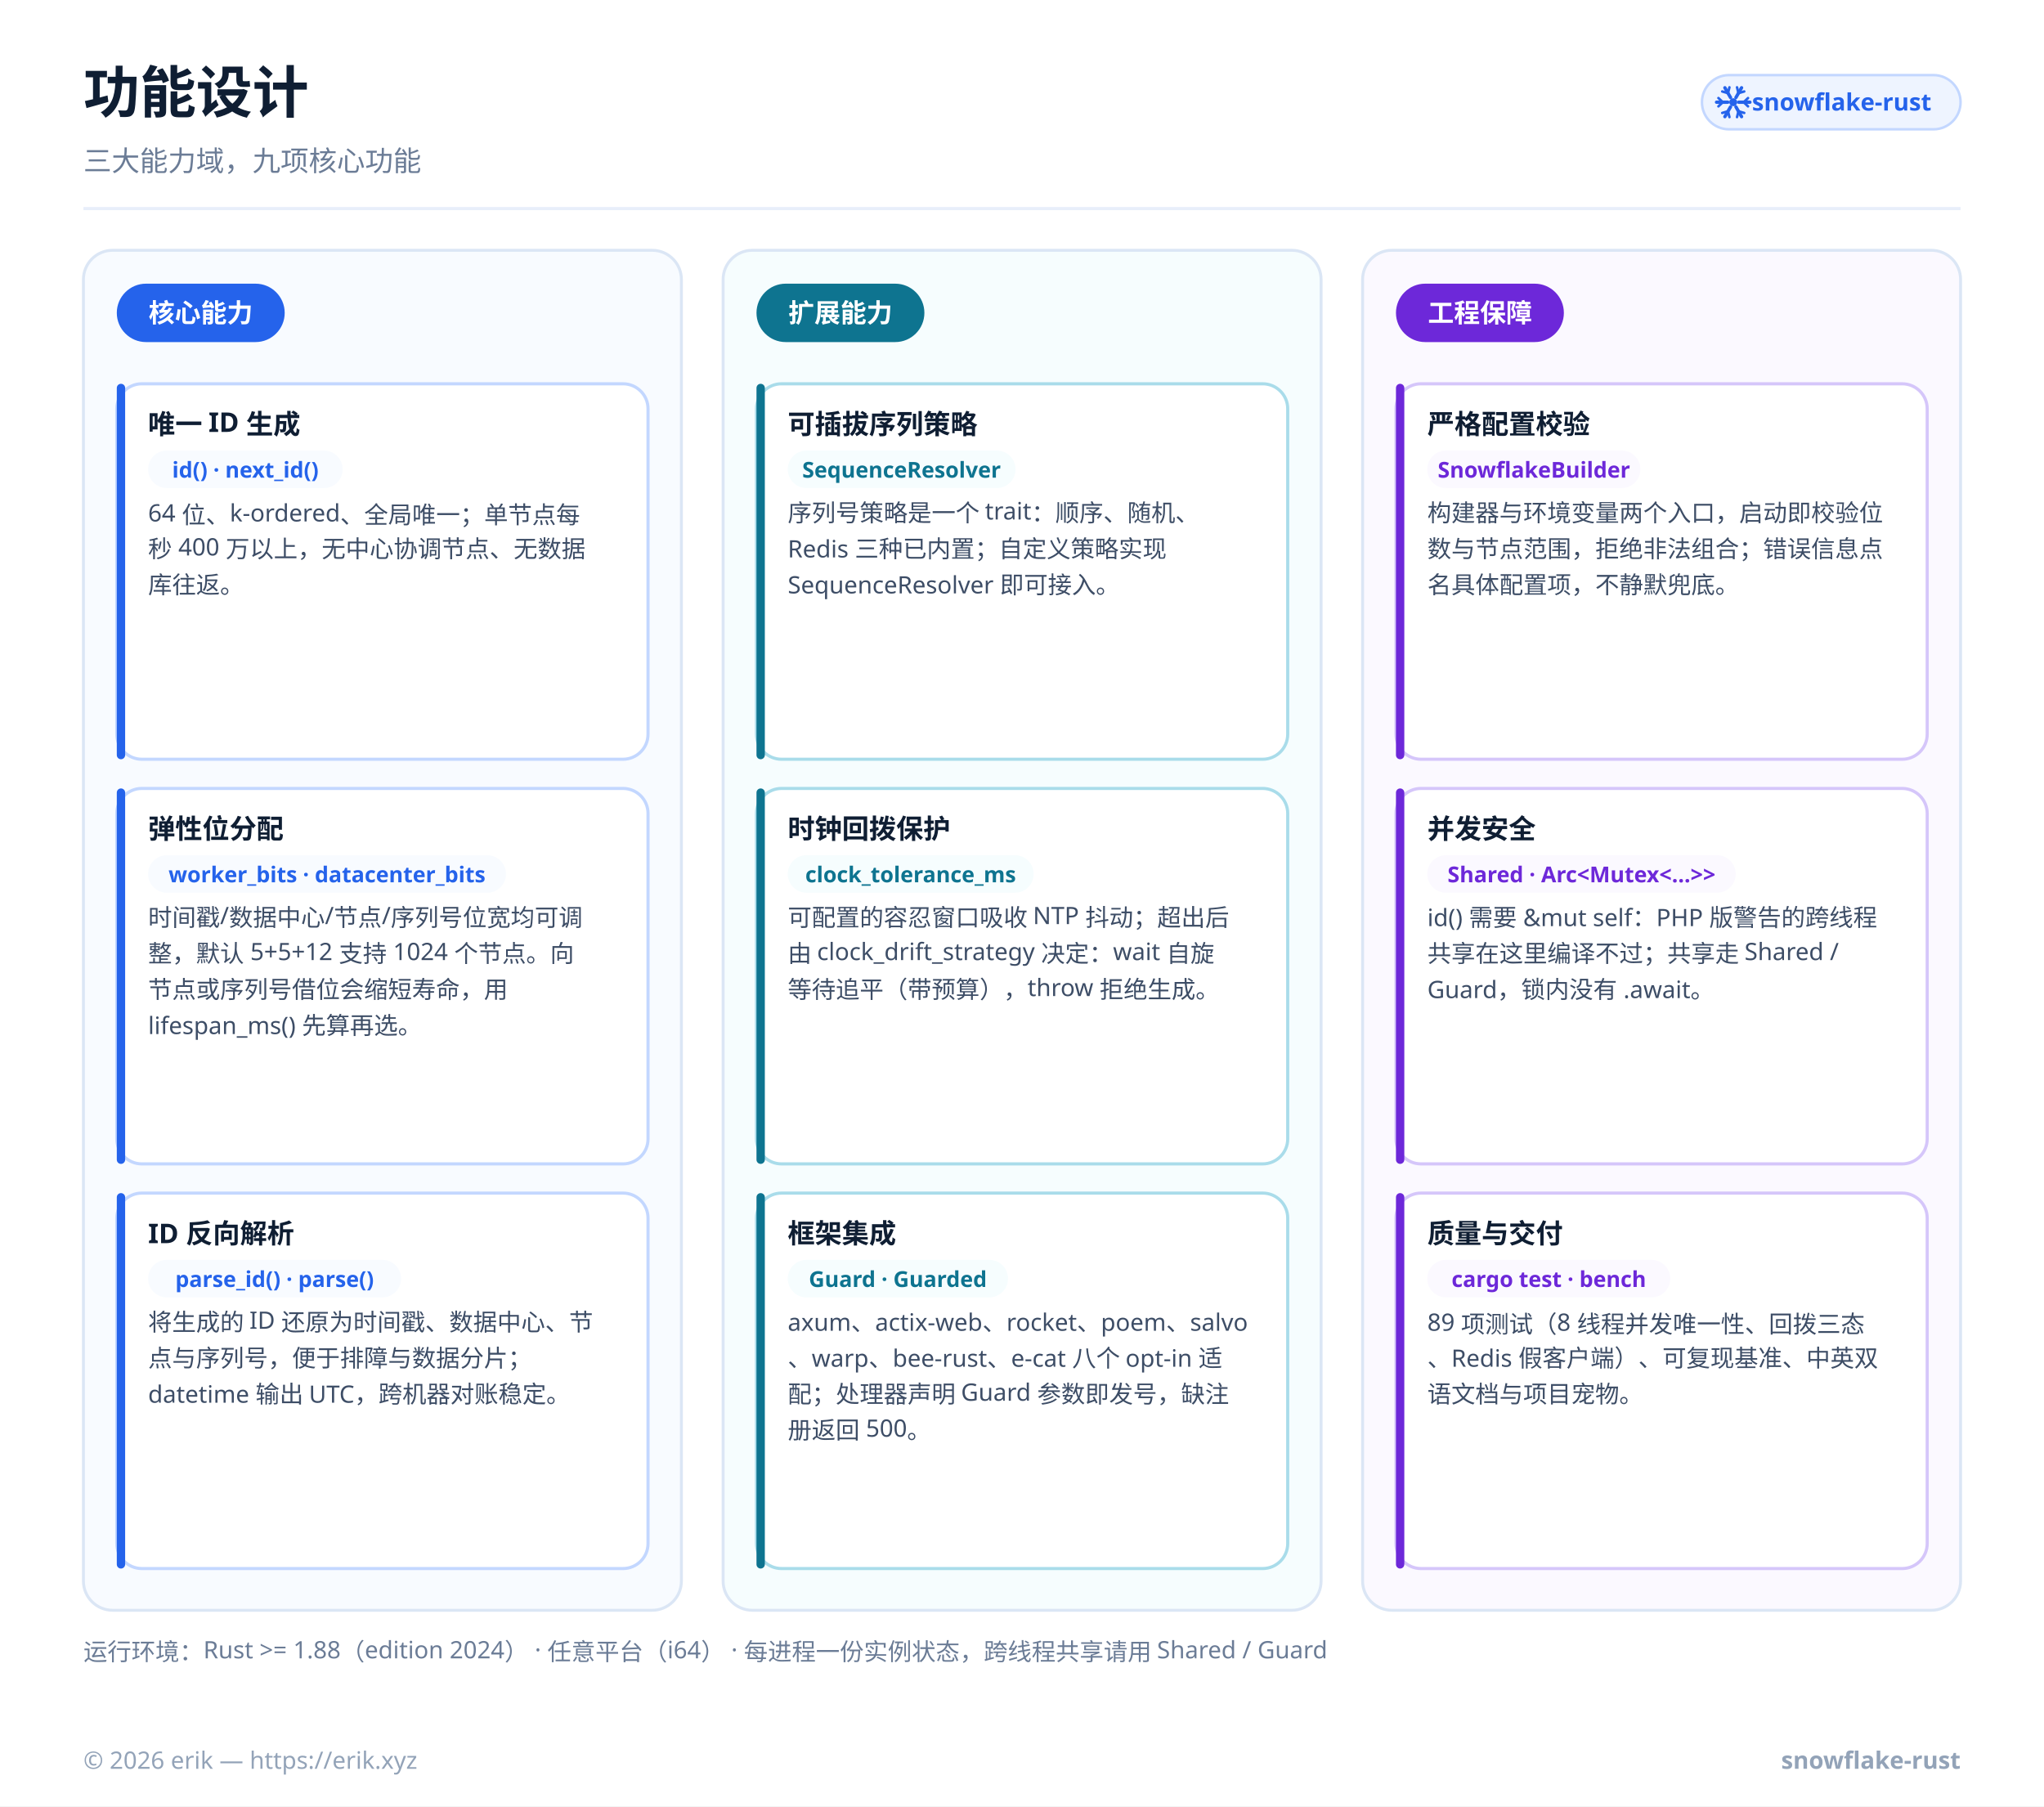
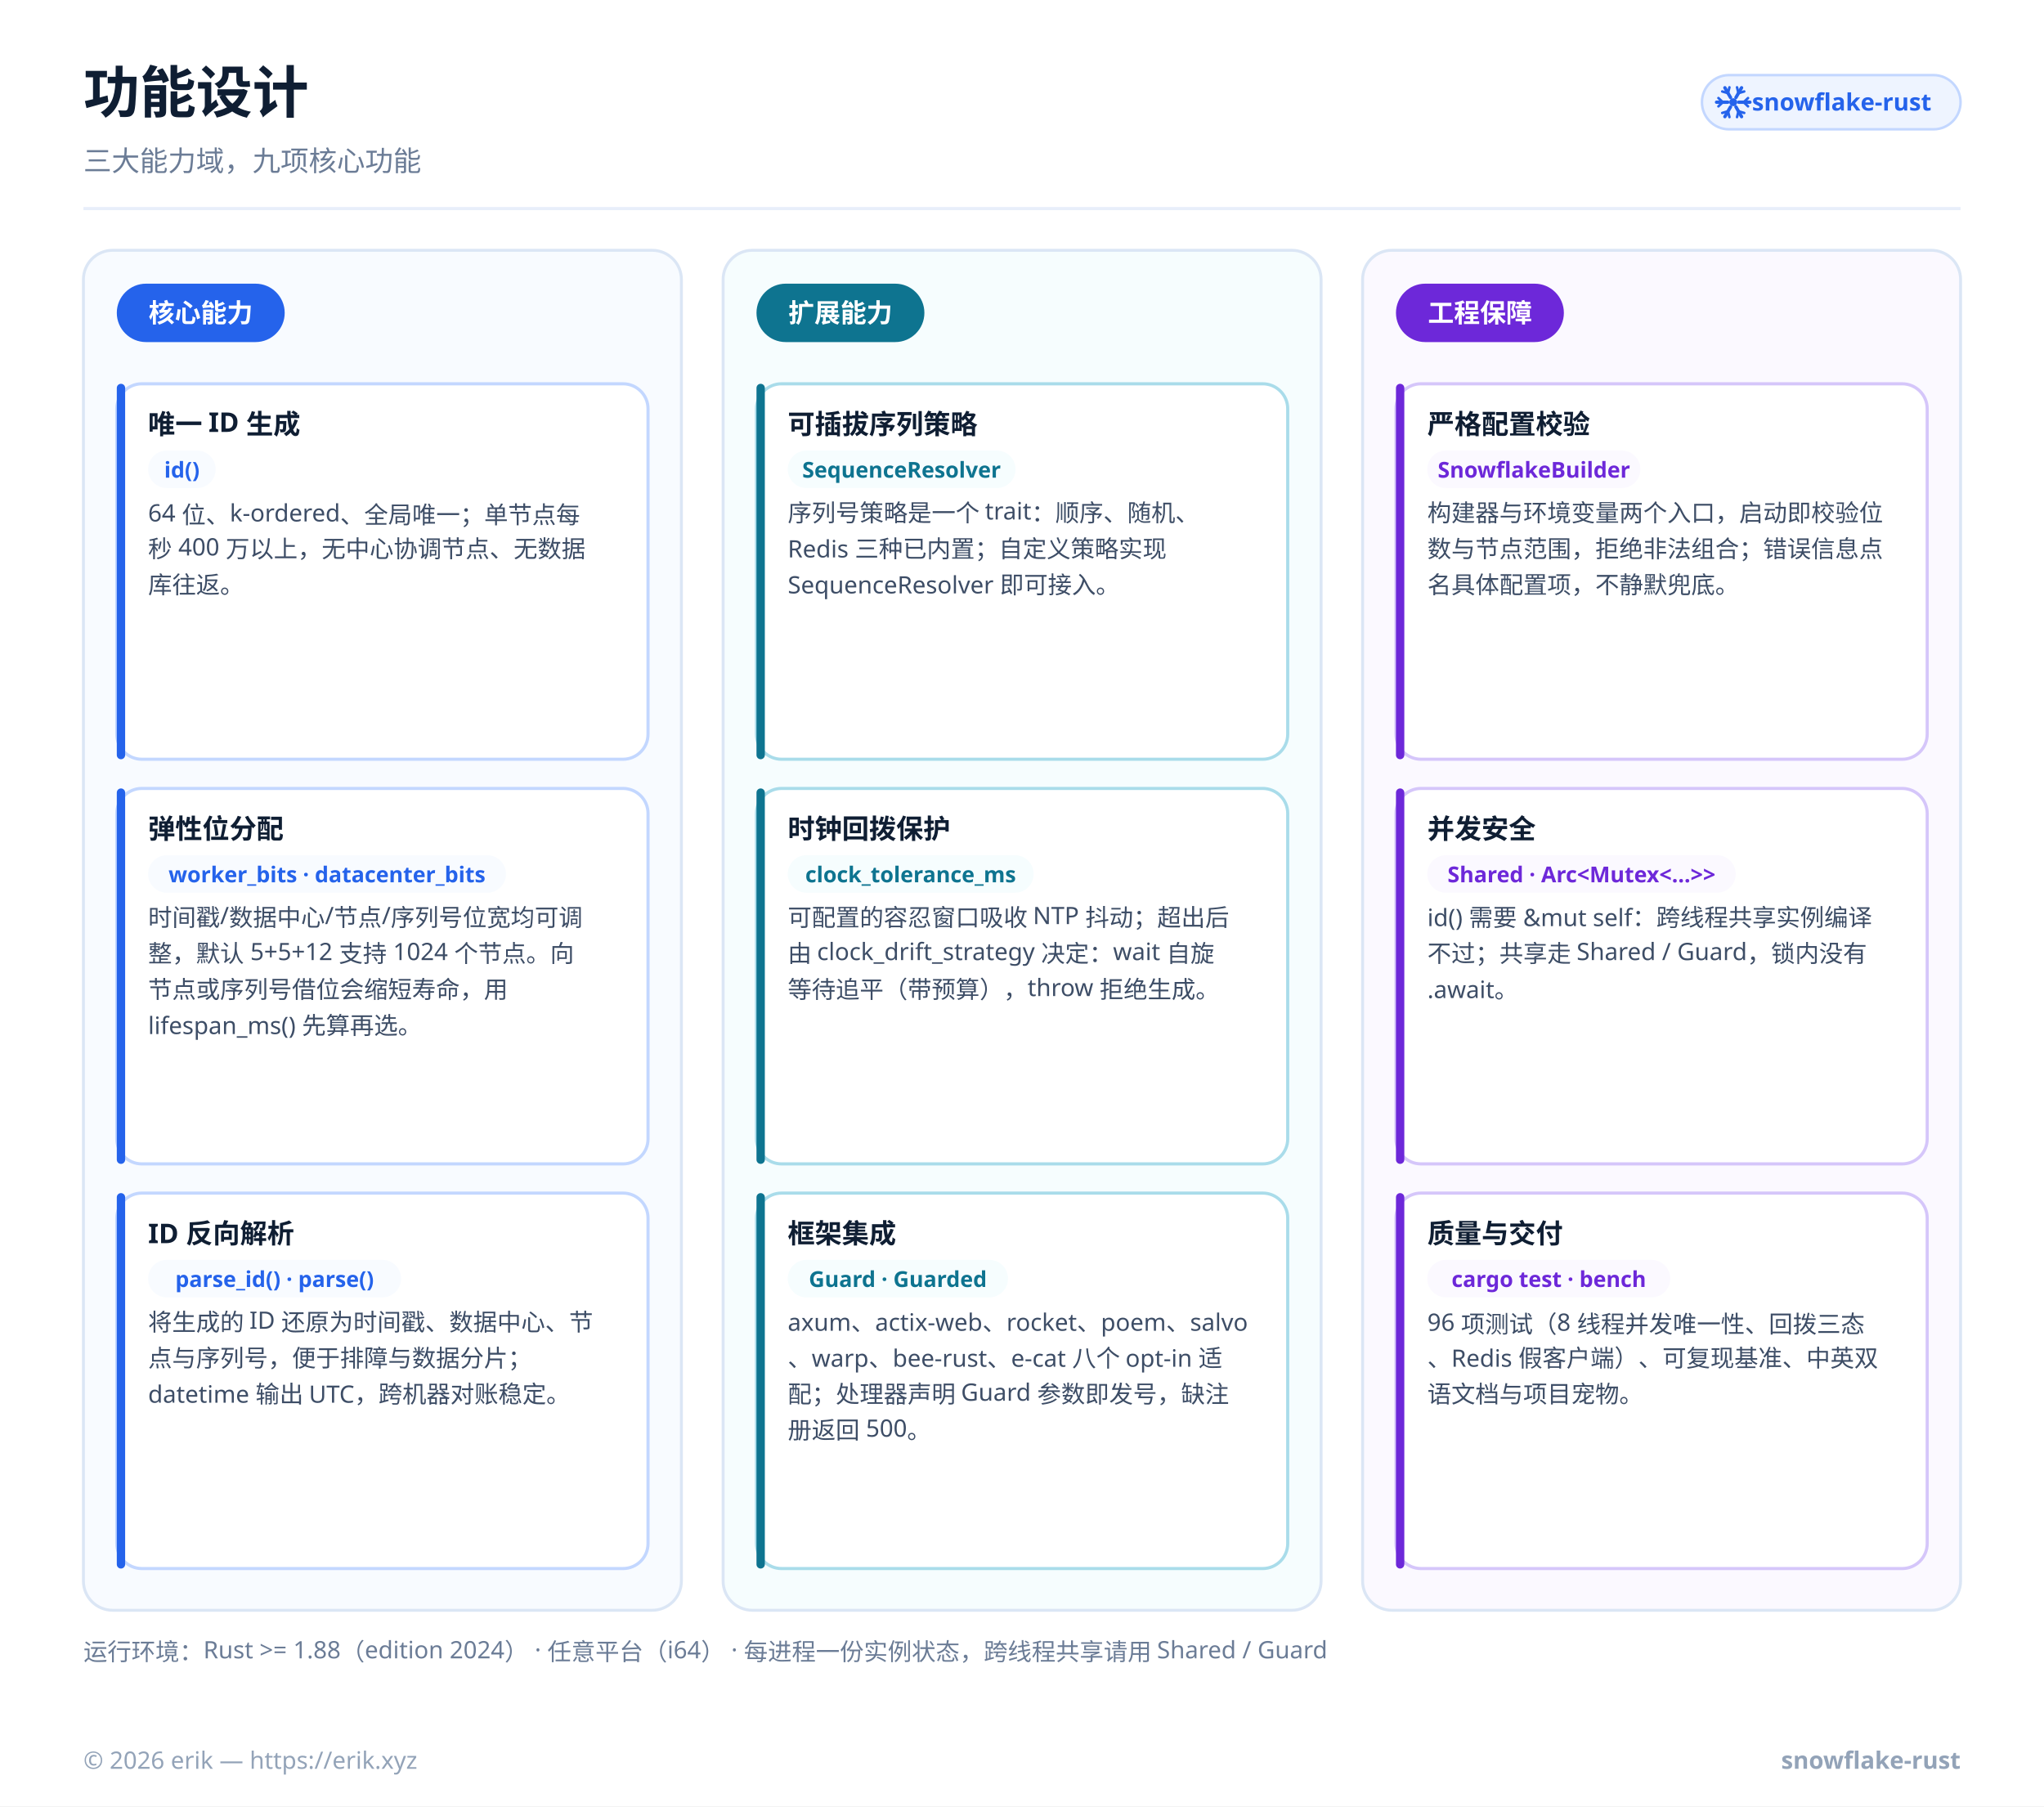
<svg xmlns="http://www.w3.org/2000/svg" viewBox="0 0 980 866" width="980" height="866" role="img" font-family="-apple-system, BlinkMacSystemFont, 'Segoe UI', 'Noto Sans', 'PingFang SC', 'Hiragino Sans', 'Yu Gothic', 'Malgun Gothic', Roboto, 'Noto Sans CJK SC', 'Source Han Sans SC', 'Microsoft YaHei', 'Kohinoor Devanagari', 'Devanagari Sangam MN', 'Nirmala UI', 'Noto Sans Devanagari', 'Bangla MN', 'Bangla Sangam MN', 'Noto Sans Bengali', 'Geeza Pro', 'Noto Sans Arabic', Arial, sans-serif">
  <defs>
</defs>
  <rect width="980" height="866" fill="#ffffff" />
  <text x="40" y="54" font-size="27.0" fill="#0f1e33" font-weight="700">功能设计</text>
  <text x="40" y="82" font-size="13.5" fill="#6b7c96" font-weight="400">三大能力域，九项核心功能</text>
  <line x1="40.0" y1="100.0" x2="940.0" y2="100.0" stroke="#e8eefa" stroke-width="1.5" stroke-linecap="butt" />
  <rect x="816.0" y="36.0" width="124.0" height="26.0" rx="13" fill="#eef4ff" stroke="#c3d7ff" stroke-width="1.2" />
  <circle cx="831.0" cy="49.0" r="1.9" fill="#2563eb" />
  <g transform="rotate(0 831.0 49.0)">
    <line x1="833.6" y1="49.0" x2="839.0" y2="49.0" stroke="#2563eb" stroke-width="1.6" stroke-linecap="round" />
    <line x1="836.0" y1="49.0" x2="838.1" y2="47.0" stroke="#2563eb" stroke-width="1.20" stroke-linecap="round" />
    <line x1="836.0" y1="49.0" x2="838.1" y2="51.0" stroke="#2563eb" stroke-width="1.20" stroke-linecap="round" />
  </g>
  <g transform="rotate(60 831.0 49.0)">
    <line x1="833.6" y1="49.0" x2="839.0" y2="49.0" stroke="#2563eb" stroke-width="1.6" stroke-linecap="round" />
    <line x1="836.0" y1="49.0" x2="838.1" y2="47.0" stroke="#2563eb" stroke-width="1.20" stroke-linecap="round" />
    <line x1="836.0" y1="49.0" x2="838.1" y2="51.0" stroke="#2563eb" stroke-width="1.20" stroke-linecap="round" />
  </g>
  <g transform="rotate(120 831.0 49.0)">
    <line x1="833.6" y1="49.0" x2="839.0" y2="49.0" stroke="#2563eb" stroke-width="1.6" stroke-linecap="round" />
    <line x1="836.0" y1="49.0" x2="838.1" y2="47.0" stroke="#2563eb" stroke-width="1.20" stroke-linecap="round" />
    <line x1="836.0" y1="49.0" x2="838.1" y2="51.0" stroke="#2563eb" stroke-width="1.20" stroke-linecap="round" />
  </g>
  <g transform="rotate(180 831.0 49.0)">
    <line x1="833.6" y1="49.0" x2="839.0" y2="49.0" stroke="#2563eb" stroke-width="1.6" stroke-linecap="round" />
    <line x1="836.0" y1="49.0" x2="838.1" y2="47.0" stroke="#2563eb" stroke-width="1.20" stroke-linecap="round" />
    <line x1="836.0" y1="49.0" x2="838.1" y2="51.0" stroke="#2563eb" stroke-width="1.20" stroke-linecap="round" />
  </g>
  <g transform="rotate(240 831.0 49.0)">
    <line x1="833.6" y1="49.0" x2="839.0" y2="49.0" stroke="#2563eb" stroke-width="1.6" stroke-linecap="round" />
    <line x1="836.0" y1="49.0" x2="838.1" y2="47.0" stroke="#2563eb" stroke-width="1.20" stroke-linecap="round" />
    <line x1="836.0" y1="49.0" x2="838.1" y2="51.0" stroke="#2563eb" stroke-width="1.20" stroke-linecap="round" />
  </g>
  <g transform="rotate(300 831.0 49.0)">
    <line x1="833.6" y1="49.0" x2="839.0" y2="49.0" stroke="#2563eb" stroke-width="1.6" stroke-linecap="round" />
    <line x1="836.0" y1="49.0" x2="838.1" y2="47.0" stroke="#2563eb" stroke-width="1.20" stroke-linecap="round" />
    <line x1="836.0" y1="49.0" x2="838.1" y2="51.0" stroke="#2563eb" stroke-width="1.20" stroke-linecap="round" />
  </g>
  <text x="883.005" y="53" font-size="11.5" fill="#2563eb" font-weight="600" text-anchor="middle">snowflake-rust</text>
  <rect x="40.0" y="120.0" width="286.7" height="652.0" rx="14" fill="#f8fbff" stroke="#dbe6f5" stroke-width="1.4" />
  <rect x="56.0" y="136.0" width="80.5" height="28.0" rx="14.0" fill="#2563eb" />
  <text x="96.25" y="154.5" font-size="12.5" fill="#fff" font-weight="600" text-anchor="middle">核心能力</text>
  <rect x="56.0" y="184.0" width="254.7" height="180.0" rx="12" fill="#ffffff" stroke="#c3d7ff" stroke-width="1.5" />
  <rect x="56.0" y="184.0" width="4.0" height="180.0" rx="2" fill="#2563eb" />
  <text x="71.0" y="208" font-size="13.0" fill="#0f1e33" font-weight="700">唯一 ID 生成</text>
-   <rect x="71.0" y="216.0" width="93.3" height="18.0" rx="9" fill="#f8fbff" />
-   <text x="117.643" y="229" font-size="10.5" fill="#2563eb" font-weight="600" text-anchor="middle">id() · next_id()</text>
+   <rect x="71.0" y="216.0" width="32.4" height="18.0" rx="9" fill="#f8fbff" />
+   <text x="87.214" y="229" font-size="10.5" fill="#2563eb" font-weight="600" text-anchor="middle">id()</text>
  <text x="71.0" y="250.0" font-size="11.5" fill="#3d4d66" font-weight="400">64 位、k-ordered、全局唯一；单节点每</text>
  <text x="71.0" y="267.25" font-size="11.5" fill="#3d4d66" font-weight="400">秒 400 万以上，无中心协调节点、无数据</text>
  <text x="71.0" y="284.5" font-size="11.5" fill="#3d4d66" font-weight="400">库往返。</text>
  <rect x="56.0" y="378.0" width="254.7" height="180.0" rx="12" fill="#ffffff" stroke="#c3d7ff" stroke-width="1.5" />
  <rect x="56.0" y="378.0" width="4.0" height="180.0" rx="2" fill="#2563eb" />
  <text x="71.0" y="402" font-size="13.0" fill="#0f1e33" font-weight="700">弹性位分配</text>
  <rect x="71.0" y="410.0" width="171.6" height="18.0" rx="9" fill="#f8fbff" />
  <text x="156.781" y="423" font-size="10.5" fill="#2563eb" font-weight="600" text-anchor="middle">worker_bits · datacenter_bits</text>
  <text x="71.0" y="444.0" font-size="11.5" fill="#3d4d66" font-weight="400">时间戳/数据中心/节点/序列号位宽均可调</text>
  <text x="71.0" y="461.25" font-size="11.5" fill="#3d4d66" font-weight="400">整，默认 5+5+12 支持 1024 个节点。向</text>
  <text x="71.0" y="478.5" font-size="11.5" fill="#3d4d66" font-weight="400">节点或序列号借位会缩短寿命，用</text>
  <text x="71.0" y="495.75" font-size="11.5" fill="#3d4d66" font-weight="400">lifespan_ms() 先算再选。</text>
  <rect x="56.0" y="572.0" width="254.7" height="180.0" rx="12" fill="#ffffff" stroke="#c3d7ff" stroke-width="1.5" />
  <rect x="56.0" y="572.0" width="4.0" height="180.0" rx="2" fill="#2563eb" />
  <text x="71.0" y="596" font-size="13.0" fill="#0f1e33" font-weight="700">ID 反向解析</text>
  <rect x="71.0" y="604.0" width="121.3" height="18.0" rx="9" fill="#f8fbff" />
  <text x="131.644" y="617" font-size="10.5" fill="#2563eb" font-weight="600" text-anchor="middle">parse_id() · parse()</text>
  <text x="71.0" y="638.0" font-size="11.5" fill="#3d4d66" font-weight="400">将生成的 ID 还原为时间戳、数据中心、节</text>
  <text x="71.0" y="655.25" font-size="11.5" fill="#3d4d66" font-weight="400">点与序列号，便于排障与数据分片；</text>
  <text x="71.0" y="672.5" font-size="11.5" fill="#3d4d66" font-weight="400">datetime 输出 UTC，跨机器对账稳定。</text>
  <rect x="346.7" y="120.0" width="286.7" height="652.0" rx="14" fill="#f6fdfe" stroke="#dbe6f5" stroke-width="1.4" />
  <rect x="362.7" y="136.0" width="80.5" height="28.0" rx="14.0" fill="#0e7490" />
  <text x="402.917" y="154.5" font-size="12.5" fill="#fff" font-weight="600" text-anchor="middle">扩展能力</text>
  <rect x="362.7" y="184.0" width="254.7" height="180.0" rx="12" fill="#ffffff" stroke="#a9dcea" stroke-width="1.5" />
  <rect x="362.7" y="184.0" width="4.0" height="180.0" rx="2" fill="#0e7490" />
  <text x="377.667" y="208" font-size="13.0" fill="#0f1e33" font-weight="700">可插拔序列策略</text>
  <rect x="377.7" y="216.0" width="109.2" height="18.0" rx="9" fill="#f6fdfe" />
  <text x="432.247" y="229" font-size="10.5" fill="#0e7490" font-weight="600" text-anchor="middle">SequenceResolver</text>
  <text x="377.667" y="250.0" font-size="11.5" fill="#3d4d66" font-weight="400">序列号策略是一个 trait：顺序、随机、</text>
  <text x="377.667" y="267.25" font-size="11.5" fill="#3d4d66" font-weight="400">Redis 三种已内置；自定义策略实现</text>
  <text x="377.667" y="284.5" font-size="11.5" fill="#3d4d66" font-weight="400">SequenceResolver 即可接入。</text>
  <rect x="362.7" y="378.0" width="254.7" height="180.0" rx="12" fill="#ffffff" stroke="#a9dcea" stroke-width="1.5" />
  <rect x="362.7" y="378.0" width="4.0" height="180.0" rx="2" fill="#0e7490" />
  <text x="377.667" y="402" font-size="13.0" fill="#0f1e33" font-weight="700">时钟回拨保护</text>
  <rect x="377.7" y="410.0" width="117.9" height="18.0" rx="9" fill="#f6fdfe" />
  <text x="436.602" y="423" font-size="10.5" fill="#0e7490" font-weight="600" text-anchor="middle">clock_tolerance_ms</text>
  <text x="377.667" y="444.0" font-size="11.5" fill="#3d4d66" font-weight="400">可配置的容忍窗口吸收 NTP 抖动；超出后</text>
  <text x="377.667" y="461.25" font-size="11.5" fill="#3d4d66" font-weight="400">由 clock_drift_strategy 决定：wait 自旋</text>
  <text x="377.667" y="478.5" font-size="11.5" fill="#3d4d66" font-weight="400">等待追平（带预算），throw 拒绝生成。</text>
  <rect x="362.7" y="572.0" width="254.7" height="180.0" rx="12" fill="#ffffff" stroke="#a9dcea" stroke-width="1.5" />
  <rect x="362.7" y="572.0" width="4.0" height="180.0" rx="2" fill="#0e7490" />
  <text x="377.667" y="596" font-size="13.0" fill="#0f1e33" font-weight="700">框架集成</text>
  <rect x="377.7" y="604.0" width="105.6" height="18.0" rx="9" fill="#f6fdfe" />
  <text x="430.483" y="617" font-size="10.5" fill="#0e7490" font-weight="600" text-anchor="middle">Guard · Guarded</text>
  <text x="377.667" y="638.0" font-size="11.5" fill="#3d4d66" font-weight="400">axum、actix-web、rocket、poem、salvo</text>
  <text x="377.667" y="655.25" font-size="11.5" fill="#3d4d66" font-weight="400">、warp、bee-rust、e-cat 八个 opt-in 适</text>
  <text x="377.667" y="672.5" font-size="11.5" fill="#3d4d66" font-weight="400">配；处理器声明 Guard 参数即发号，缺注</text>
  <text x="377.667" y="689.75" font-size="11.5" fill="#3d4d66" font-weight="400">册返回 500。</text>
  <rect x="653.3" y="120.0" width="286.7" height="652.0" rx="14" fill="#fbf9ff" stroke="#dbe6f5" stroke-width="1.4" />
  <rect x="669.3" y="136.0" width="80.5" height="28.0" rx="14.0" fill="#6d28d9" />
  <text x="709.583" y="154.5" font-size="12.5" fill="#fff" font-weight="600" text-anchor="middle">工程保障</text>
  <rect x="669.3" y="184.0" width="254.7" height="180.0" rx="12" fill="#ffffff" stroke="#d5c6fa" stroke-width="1.5" />
  <rect x="669.3" y="184.0" width="4.0" height="180.0" rx="2" fill="#6d28d9" />
  <text x="684.333" y="208" font-size="13.0" fill="#0f1e33" font-weight="700">严格配置校验</text>
  <rect x="684.3" y="216.0" width="102.2" height="18.0" rx="9" fill="#fbf9ff" />
  <text x="735.441" y="229" font-size="10.5" fill="#6d28d9" font-weight="600" text-anchor="middle">SnowflakeBuilder</text>
  <text x="684.333" y="250.0" font-size="11.5" fill="#3d4d66" font-weight="400">构建器与环境变量两个入口，启动即校验位</text>
  <text x="684.333" y="267.25" font-size="11.5" fill="#3d4d66" font-weight="400">数与节点范围，拒绝非法组合；错误信息点</text>
  <text x="684.333" y="284.5" font-size="11.5" fill="#3d4d66" font-weight="400">名具体配置项，不静默兜底。</text>
  <rect x="669.3" y="378.0" width="254.7" height="180.0" rx="12" fill="#ffffff" stroke="#d5c6fa" stroke-width="1.5" />
  <rect x="669.3" y="378.0" width="4.0" height="180.0" rx="2" fill="#6d28d9" />
  <text x="684.333" y="402" font-size="13.0" fill="#0f1e33" font-weight="700">并发安全</text>
  <rect x="684.3" y="410.0" width="147.9" height="18.0" rx="9" fill="#fbf9ff" />
  <text x="758.263" y="423" font-size="10.5" fill="#6d28d9" font-weight="600" text-anchor="middle">Shared · Arc&lt;Mutex&lt;…&gt;&gt;</text>
-   <text x="684.333" y="444.0" font-size="11.5" fill="#3d4d66" font-weight="400">id() 需要 &amp;mut self：PHP 版警告的跨线程</text>
-   <text x="684.333" y="461.25" font-size="11.5" fill="#3d4d66" font-weight="400">共享在这里编译不过；共享走 Shared /</text>
-   <text x="684.333" y="478.5" font-size="11.5" fill="#3d4d66" font-weight="400">Guard，锁内没有 .await。</text>
+   <text x="684.333" y="444.0" font-size="11.5" fill="#3d4d66" font-weight="400">id() 需要 &amp;mut self：跨线程共享实例编译</text>
+   <text x="684.333" y="461.25" font-size="11.5" fill="#3d4d66" font-weight="400">不过；共享走 Shared / Guard，锁内没有</text>
+   <text x="684.333" y="478.5" font-size="11.5" fill="#3d4d66" font-weight="400">.await。</text>
  <rect x="669.3" y="572.0" width="254.7" height="180.0" rx="12" fill="#ffffff" stroke="#d5c6fa" stroke-width="1.5" />
  <rect x="669.3" y="572.0" width="4.0" height="180.0" rx="2" fill="#6d28d9" />
  <text x="684.333" y="596" font-size="13.0" fill="#0f1e33" font-weight="700">质量与交付</text>
  <rect x="684.3" y="604.0" width="116.5" height="18.0" rx="9" fill="#fbf9ff" />
  <text x="742.607" y="617" font-size="10.5" fill="#6d28d9" font-weight="600" text-anchor="middle">cargo test · bench</text>
-   <text x="684.333" y="638.0" font-size="11.5" fill="#3d4d66" font-weight="400">89 项测试（8 线程并发唯一性、回拨三态</text>
+   <text x="684.333" y="638.0" font-size="11.5" fill="#3d4d66" font-weight="400">96 项测试（8 线程并发唯一性、回拨三态</text>
  <text x="684.333" y="655.25" font-size="11.5" fill="#3d4d66" font-weight="400">、Redis 假客户端）、可复现基准、中英双</text>
  <text x="684.333" y="672.5" font-size="11.5" fill="#3d4d66" font-weight="400">语文档与项目宠物。</text>
  <text x="40" y="796" font-size="11.5" fill="#6b7c96" font-weight="400">运行环境：Rust &gt;= 1.88（edition 2024） · 任意平台（i64） · 每进程一份实例状态，跨线程共享请用 Shared / Guard</text>
  <text x="40" y="848" font-size="11.5" fill="#93a3b8" font-weight="400">© 2026 erik — https://erik.xyz</text>
  <text x="940" y="848" font-size="11.5" fill="#93a3b8" font-weight="600" text-anchor="end">snowflake-rust</text>
</svg>
